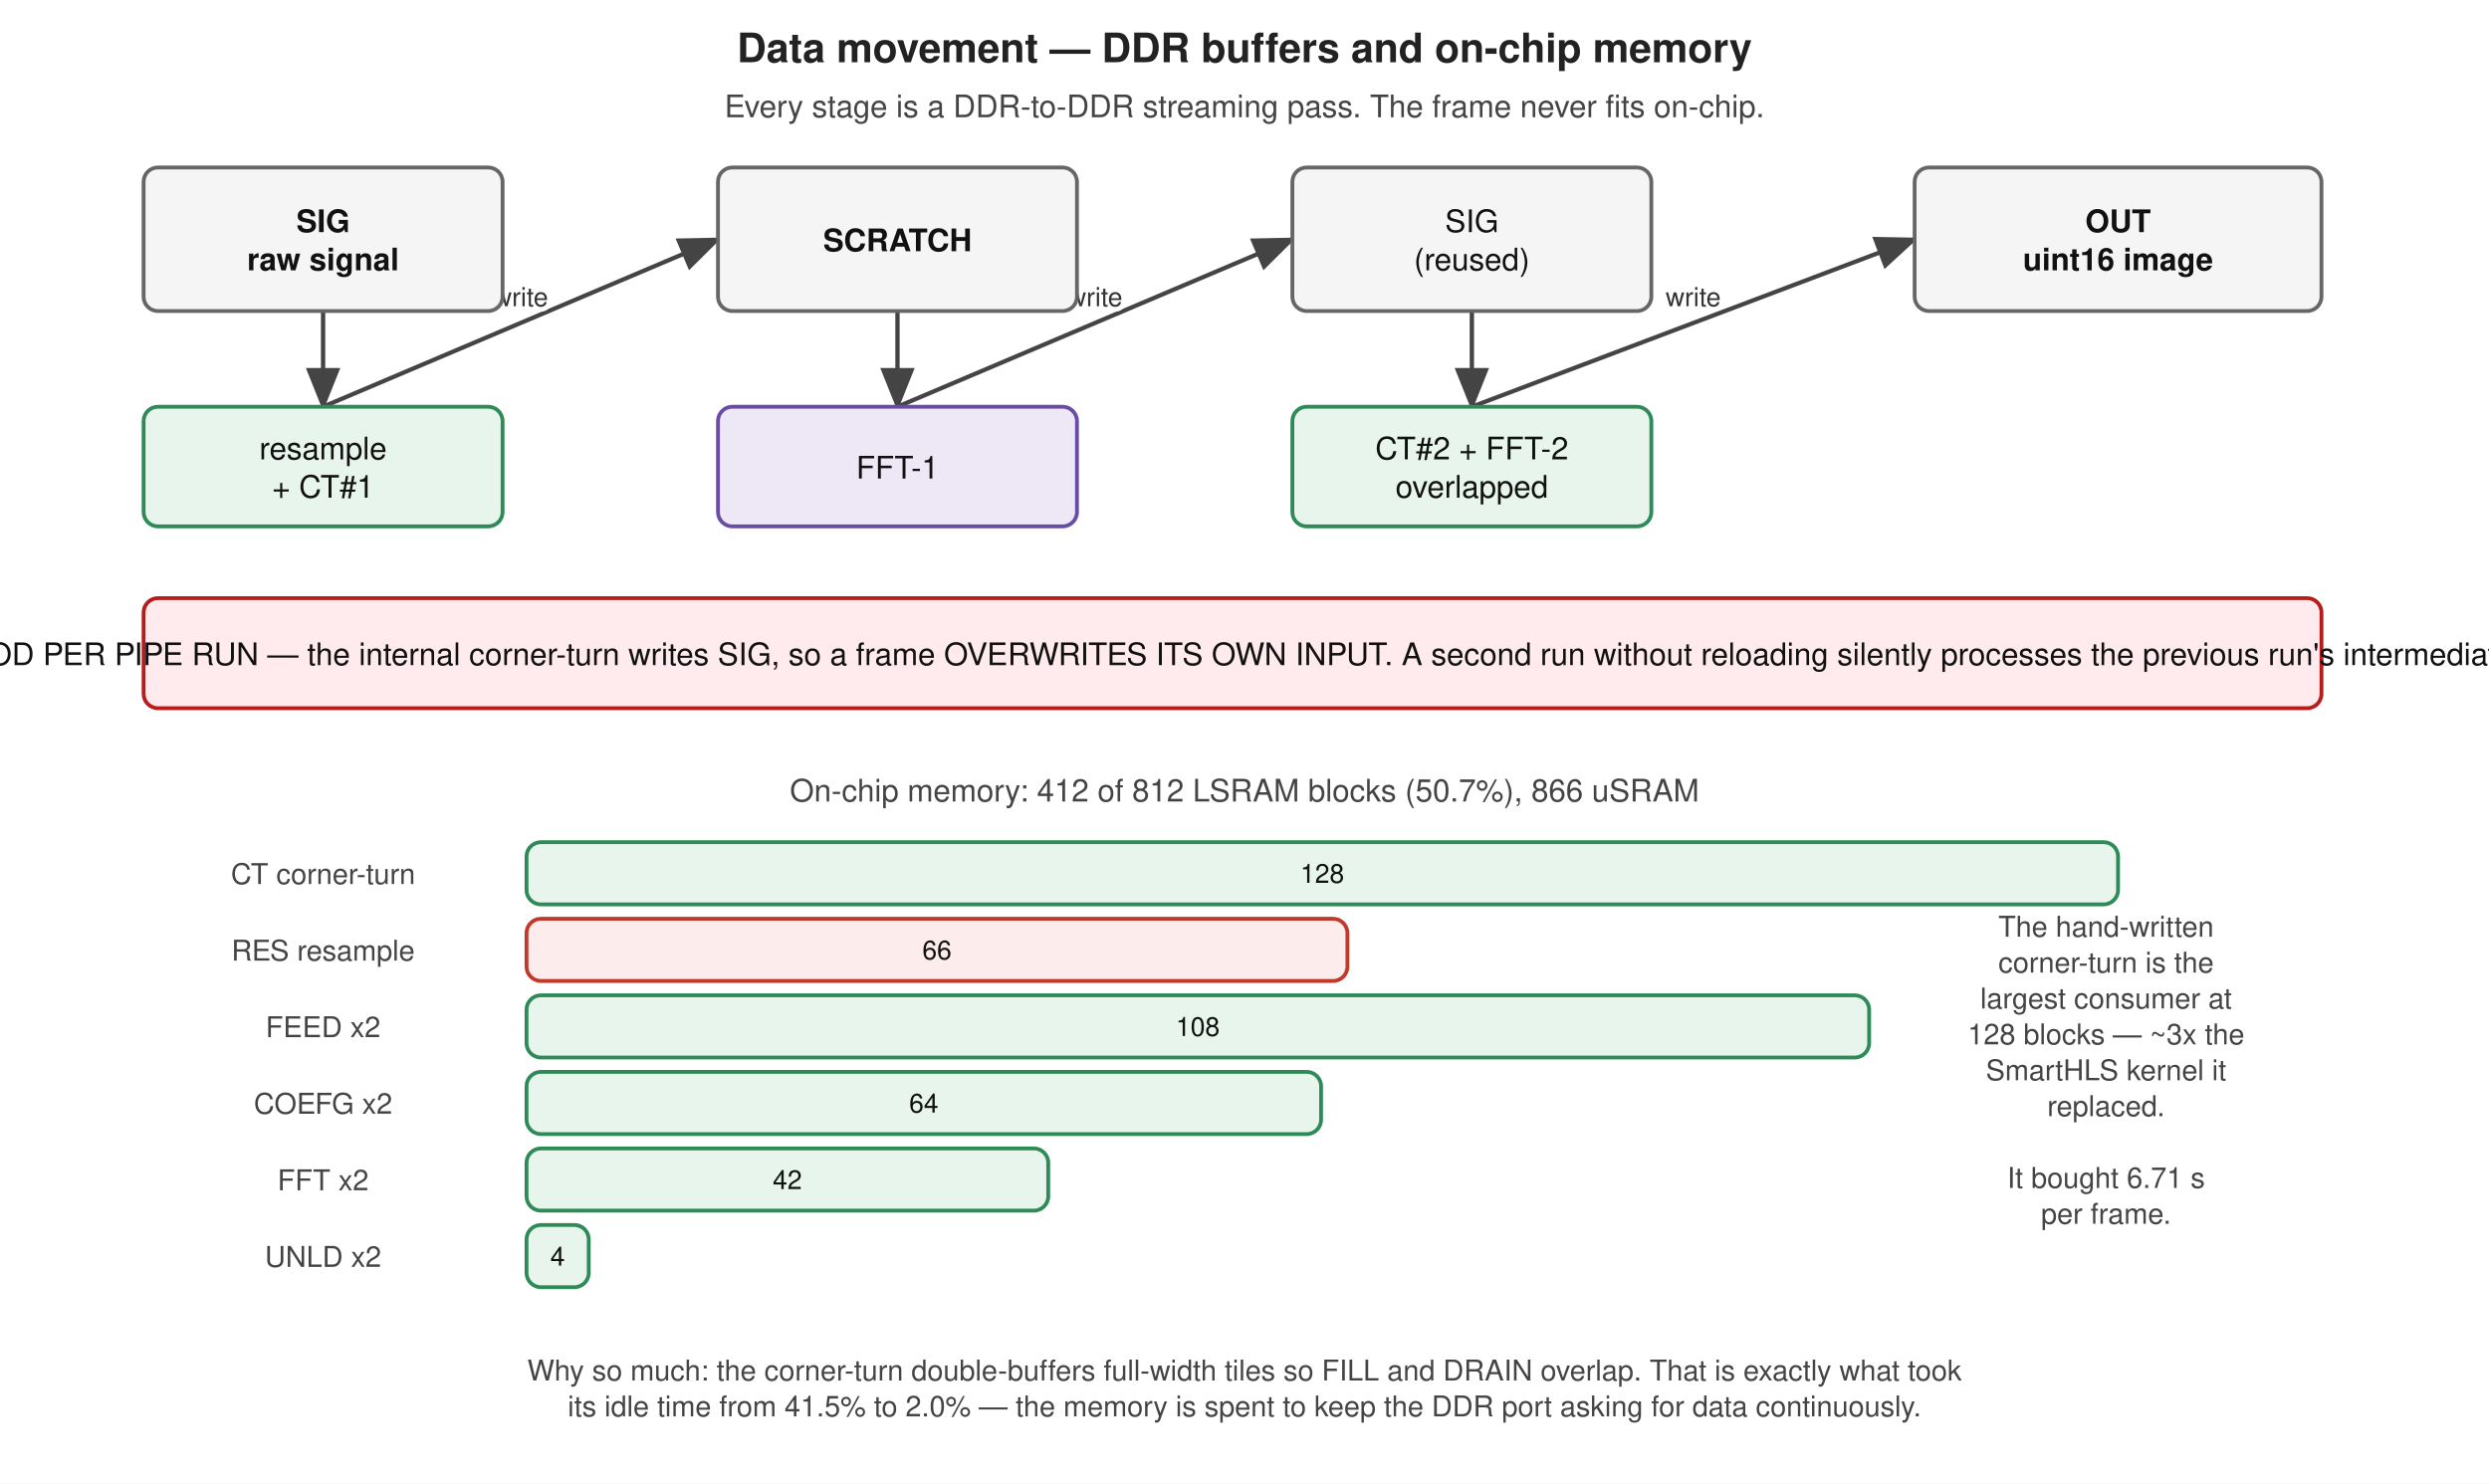
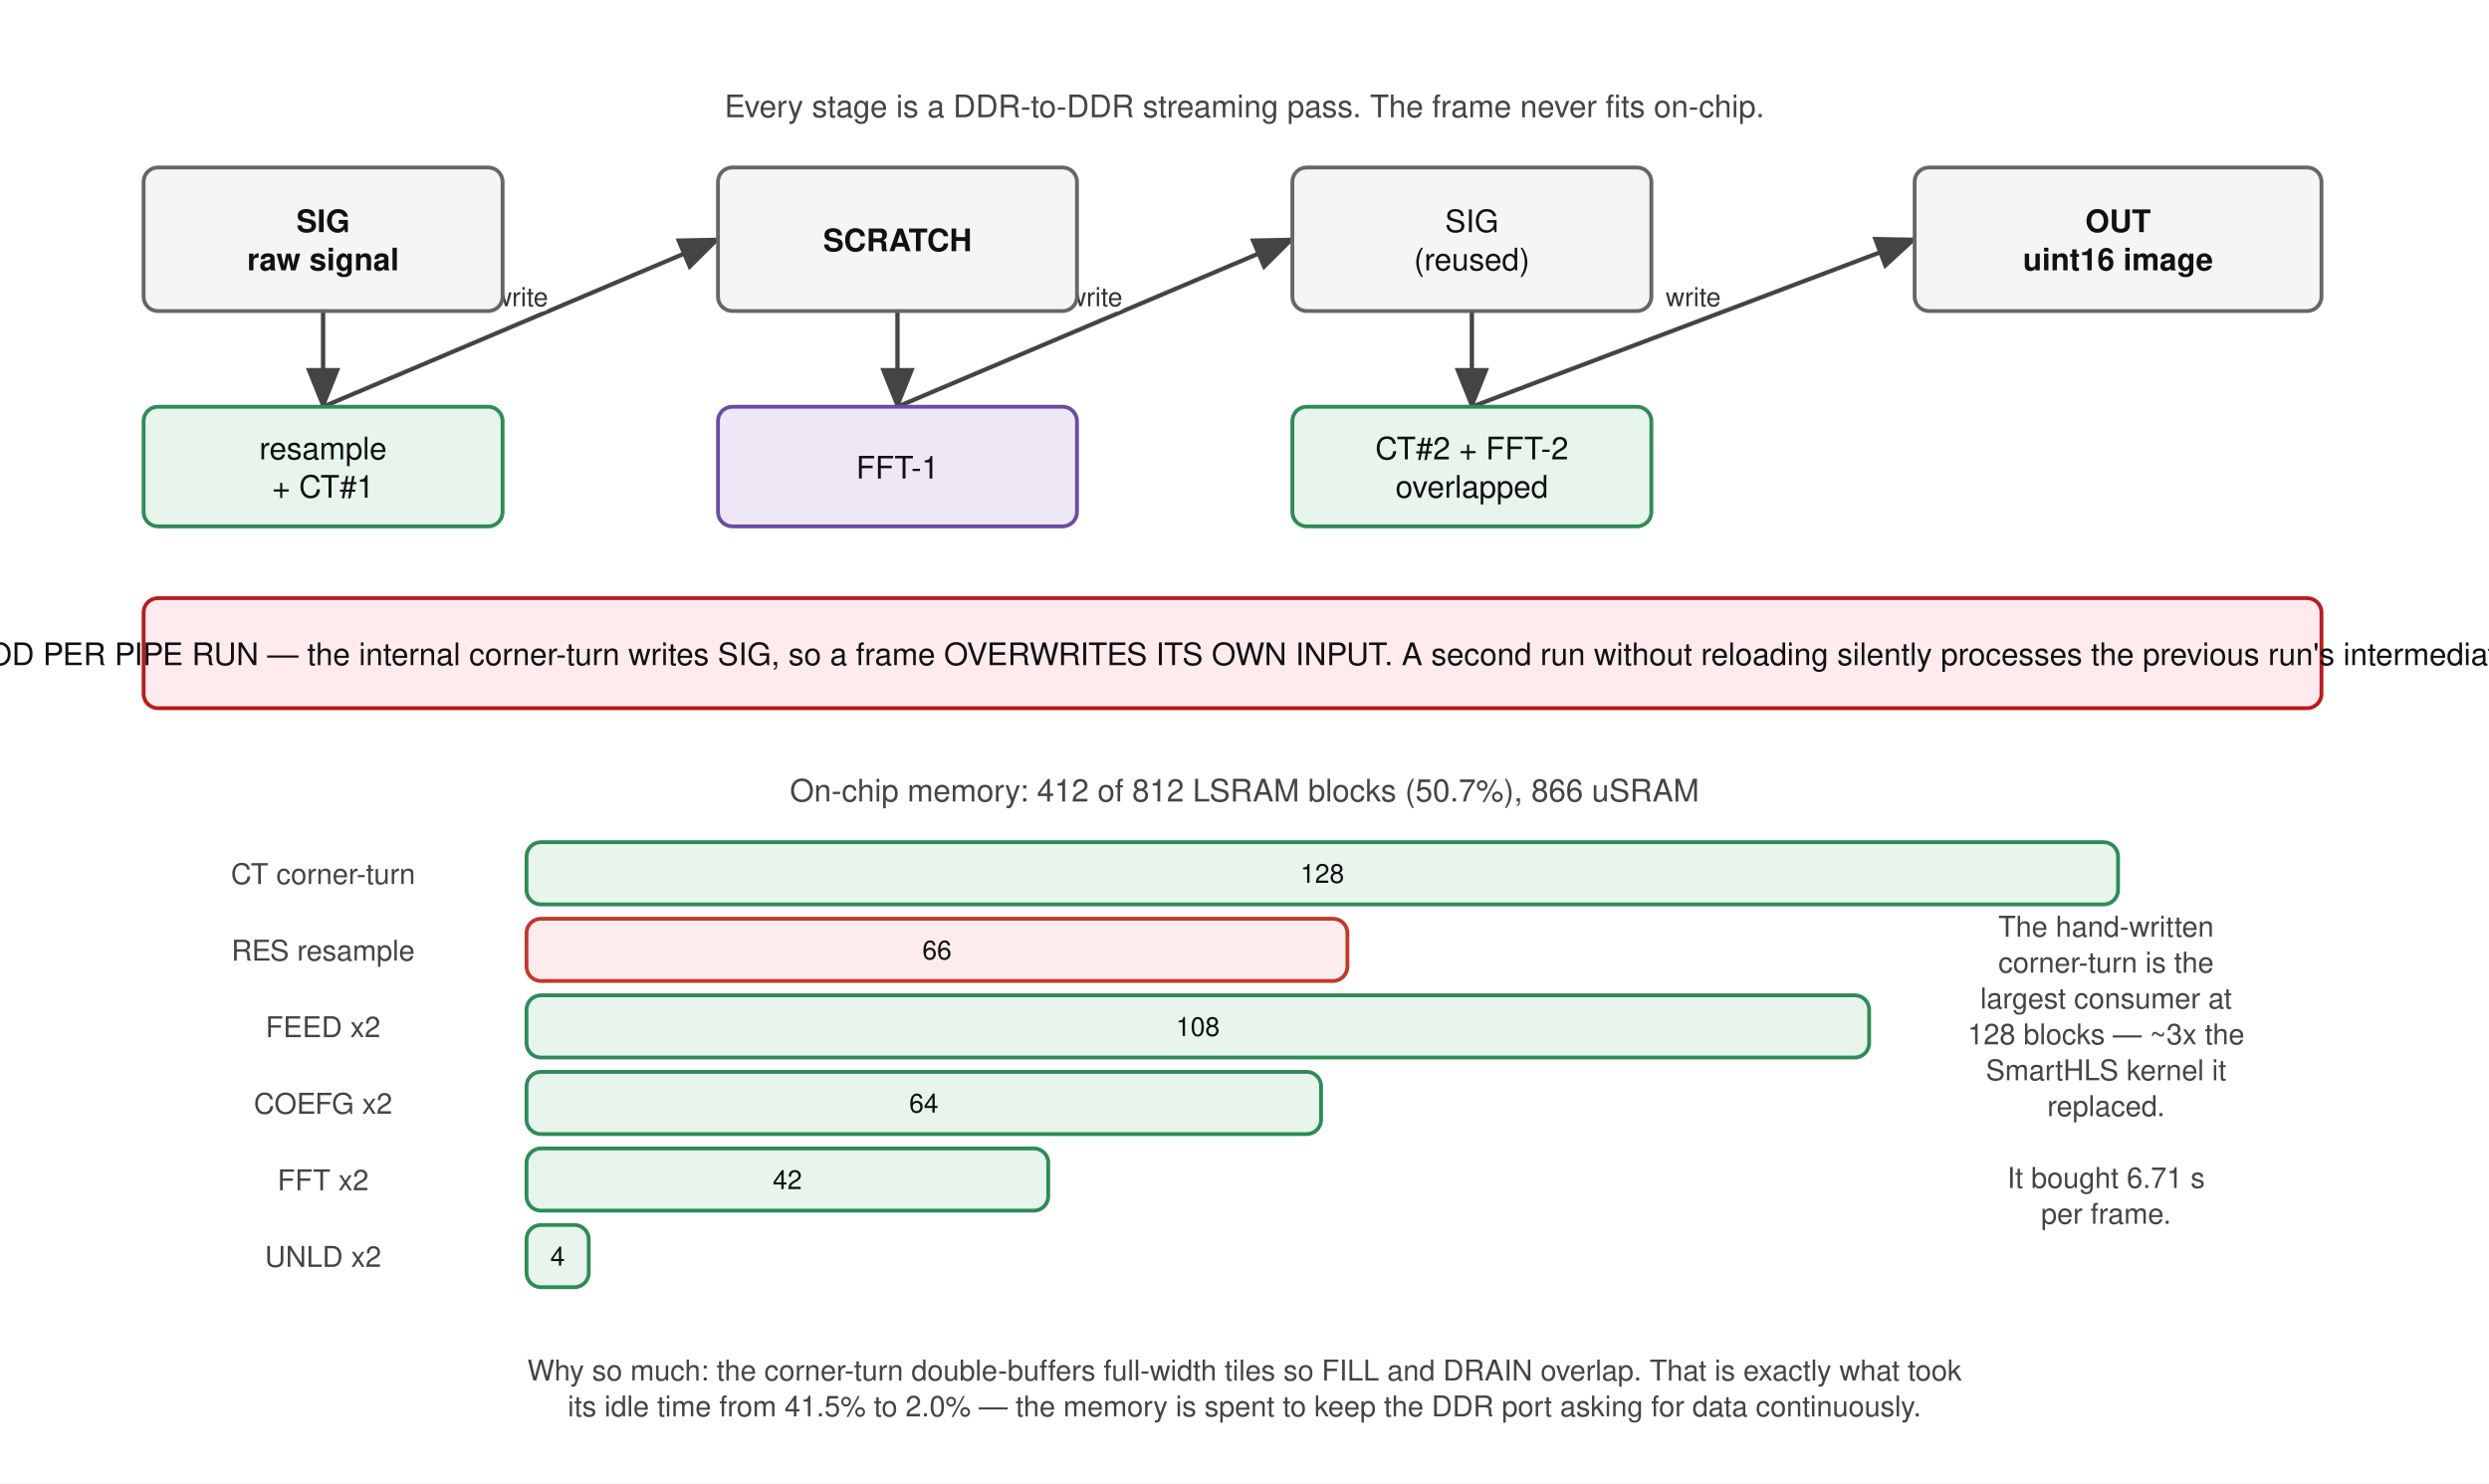
<svg xmlns="http://www.w3.org/2000/svg" width="1040" height="620" viewBox="0 0 1040 620" content="&lt;mxfile host=&quot;make_diagrams.py&quot; type=&quot;device&quot;&gt;&lt;diagram name=&quot;Data movement — DDR buffers and on-chip memory&quot; id=&quot;d0&quot;&gt;&lt;mxGraphModel dx=&quot;800&quot; dy=&quot;600&quot; grid=&quot;1&quot; gridSize=&quot;10&quot; guides=&quot;1&quot; tooltips=&quot;1&quot; connect=&quot;1&quot; arrows=&quot;1&quot; fold=&quot;1&quot; page=&quot;1&quot; pageScale=&quot;1&quot; pageWidth=&quot;1040&quot; pageHeight=&quot;620&quot; math=&quot;0&quot; shadow=&quot;0&quot;&gt;&lt;root&gt;&lt;mxCell id=&quot;0&quot; /&gt;&lt;mxCell id=&quot;1&quot; parent=&quot;0&quot; /&gt;&lt;mxCell id=&quot;h1&quot; value=&quot;Every stage is a DDR-to-DDR streaming pass. The frame never fits on-chip.&quot; style=&quot;text;html=1;strokeColor=none;fillColor=none;align=center;verticalAlign=middle;fontSize=13;fontFamily=Helvetica;&quot; vertex=&quot;1&quot; parent=&quot;1&quot;&gt;&lt;mxGeometry x=&quot;40&quot; y=&quot;34&quot; width=&quot;960&quot; height=&quot;20&quot; as=&quot;geometry&quot; /&gt;&lt;/mxCell&gt;&lt;mxCell id=&quot;sig&quot; value=&quot;SIG&amp;#10;raw signal&quot; style=&quot;rounded=1;whiteSpace=wrap;html=1;fillColor=#F5F5F5;strokeColor=#666666;fontSize=13;fontFamily=Helvetica;align=center;verticalAlign=middle;fontStyle=1;&quot; vertex=&quot;1&quot; parent=&quot;1&quot;&gt;&lt;mxGeometry x=&quot;60&quot; y=&quot;70&quot; width=&quot;150&quot; height=&quot;60&quot; as=&quot;geometry&quot; /&gt;&lt;/mxCell&gt;&lt;mxCell id=&quot;scr&quot; value=&quot;SCRATCH&quot; style=&quot;rounded=1;whiteSpace=wrap;html=1;fillColor=#F5F5F5;strokeColor=#666666;fontSize=13;fontFamily=Helvetica;align=center;verticalAlign=middle;fontStyle=1;&quot; vertex=&quot;1&quot; parent=&quot;1&quot;&gt;&lt;mxGeometry x=&quot;300&quot; y=&quot;70&quot; width=&quot;150&quot; height=&quot;60&quot; as=&quot;geometry&quot; /&gt;&lt;/mxCell&gt;&lt;mxCell id=&quot;sig2&quot; value=&quot;SIG&amp;#10;(reused)&quot; style=&quot;rounded=1;whiteSpace=wrap;html=1;fillColor=#F5F5F5;strokeColor=#666666;fontSize=13;fontFamily=Helvetica;align=center;verticalAlign=middle;&quot; vertex=&quot;1&quot; parent=&quot;1&quot;&gt;&lt;mxGeometry x=&quot;540&quot; y=&quot;70&quot; width=&quot;150&quot; height=&quot;60&quot; as=&quot;geometry&quot; /&gt;&lt;/mxCell&gt;&lt;mxCell id=&quot;out&quot; value=&quot;OUT&amp;#10;uint16 image&quot; style=&quot;rounded=1;whiteSpace=wrap;html=1;fillColor=#F5F5F5;strokeColor=#666666;fontSize=13;fontFamily=Helvetica;align=center;verticalAlign=middle;fontStyle=1;&quot; vertex=&quot;1&quot; parent=&quot;1&quot;&gt;&lt;mxGeometry x=&quot;800&quot; y=&quot;70&quot; width=&quot;170&quot; height=&quot;60&quot; as=&quot;geometry&quot; /&gt;&lt;/mxCell&gt;&lt;mxCell id=&quot;p1&quot; value=&quot;resample&amp;#10;+ CT#1&quot; style=&quot;rounded=1;whiteSpace=wrap;html=1;fillColor=#E7F5EC;strokeColor=#2E8B57;fontSize=13;fontFamily=Helvetica;align=center;verticalAlign=middle;&quot; vertex=&quot;1&quot; parent=&quot;1&quot;&gt;&lt;mxGeometry x=&quot;60&quot; y=&quot;170&quot; width=&quot;150&quot; height=&quot;50&quot; as=&quot;geometry&quot; /&gt;&lt;/mxCell&gt;&lt;mxCell id=&quot;p2&quot; value=&quot;FFT-1&quot; style=&quot;rounded=1;whiteSpace=wrap;html=1;fillColor=#EDE7F6;strokeColor=#6A4CA5;fontSize=13;fontFamily=Helvetica;align=center;verticalAlign=middle;&quot; vertex=&quot;1&quot; parent=&quot;1&quot;&gt;&lt;mxGeometry x=&quot;300&quot; y=&quot;170&quot; width=&quot;150&quot; height=&quot;50&quot; as=&quot;geometry&quot; /&gt;&lt;/mxCell&gt;&lt;mxCell id=&quot;p3&quot; value=&quot;CT#2 + FFT-2&amp;#10;overlapped&quot; style=&quot;rounded=1;whiteSpace=wrap;html=1;fillColor=#E7F5EC;strokeColor=#2E8B57;fontSize=13;fontFamily=Helvetica;align=center;verticalAlign=middle;&quot; vertex=&quot;1&quot; parent=&quot;1&quot;&gt;&lt;mxGeometry x=&quot;540&quot; y=&quot;170&quot; width=&quot;150&quot; height=&quot;50&quot; as=&quot;geometry&quot; /&gt;&lt;/mxCell&gt;&lt;mxCell id=&quot;warn&quot; value=&quot;ONE ELOD PER PIPE RUN — the internal corner-turn writes SIG, so a frame OVERWRITES ITS OWN INPUT. A second run without reloading silently processes the previous run's intermediate data.&quot; style=&quot;rounded=1;whiteSpace=wrap;html=1;fillColor=#FFEBEE;strokeColor=#B71C1C;fontSize=13;fontFamily=Helvetica;align=center;verticalAlign=middle;&quot; vertex=&quot;1&quot; parent=&quot;1&quot;&gt;&lt;mxGeometry x=&quot;60&quot; y=&quot;250&quot; width=&quot;910&quot; height=&quot;46&quot; as=&quot;geometry&quot; /&gt;&lt;/mxCell&gt;&lt;mxCell id=&quot;h2&quot; value=&quot;On-chip memory: 412 of 812 LSRAM blocks (50.7%), 866 uSRAM&quot; style=&quot;text;html=1;strokeColor=none;fillColor=none;align=center;verticalAlign=middle;fontSize=13;fontFamily=Helvetica;&quot; vertex=&quot;1&quot; parent=&quot;1&quot;&gt;&lt;mxGeometry x=&quot;40&quot; y=&quot;320&quot; width=&quot;960&quot; height=&quot;20&quot; as=&quot;geometry&quot; /&gt;&lt;/mxCell&gt;&lt;mxCell id=&quot;lb0&quot; value=&quot;CT  corner-turn&quot; style=&quot;text;html=1;strokeColor=none;fillColor=none;align=center;verticalAlign=middle;fontSize=12;fontFamily=Helvetica;&quot; vertex=&quot;1&quot; parent=&quot;1&quot;&gt;&lt;mxGeometry x=&quot;60&quot; y=&quot;352&quot; width=&quot;150&quot; height=&quot;26&quot; as=&quot;geometry&quot; /&gt;&lt;/mxCell&gt;&lt;mxCell id=&quot;bar0&quot; value=&quot;128&quot; style=&quot;rounded=1;whiteSpace=wrap;html=1;fillColor=#E7F5EC;strokeColor=#2E8B57;fontSize=11;fontFamily=Helvetica;align=center;verticalAlign=middle;&quot; vertex=&quot;1&quot; parent=&quot;1&quot;&gt;&lt;mxGeometry x=&quot;220&quot; y=&quot;352&quot; width=&quot;665&quot; height=&quot;26&quot; as=&quot;geometry&quot; /&gt;&lt;/mxCell&gt;&lt;mxCell id=&quot;lb1&quot; value=&quot;RES resample&quot; style=&quot;text;html=1;strokeColor=none;fillColor=none;align=center;verticalAlign=middle;fontSize=12;fontFamily=Helvetica;&quot; vertex=&quot;1&quot; parent=&quot;1&quot;&gt;&lt;mxGeometry x=&quot;60&quot; y=&quot;384&quot; width=&quot;150&quot; height=&quot;26&quot; as=&quot;geometry&quot; /&gt;&lt;/mxCell&gt;&lt;mxCell id=&quot;bar1&quot; value=&quot;66&quot; style=&quot;rounded=1;whiteSpace=wrap;html=1;fillColor=#FDECEC;strokeColor=#C0392B;fontSize=11;fontFamily=Helvetica;align=center;verticalAlign=middle;&quot; vertex=&quot;1&quot; parent=&quot;1&quot;&gt;&lt;mxGeometry x=&quot;220&quot; y=&quot;384&quot; width=&quot;343&quot; height=&quot;26&quot; as=&quot;geometry&quot; /&gt;&lt;/mxCell&gt;&lt;mxCell id=&quot;lb2&quot; value=&quot;FEED x2&quot; style=&quot;text;html=1;strokeColor=none;fillColor=none;align=center;verticalAlign=middle;fontSize=12;fontFamily=Helvetica;&quot; vertex=&quot;1&quot; parent=&quot;1&quot;&gt;&lt;mxGeometry x=&quot;60&quot; y=&quot;416&quot; width=&quot;150&quot; height=&quot;26&quot; as=&quot;geometry&quot; /&gt;&lt;/mxCell&gt;&lt;mxCell id=&quot;bar2&quot; value=&quot;108&quot; style=&quot;rounded=1;whiteSpace=wrap;html=1;fillColor=#E7F5EC;strokeColor=#2E8B57;fontSize=11;fontFamily=Helvetica;align=center;verticalAlign=middle;&quot; vertex=&quot;1&quot; parent=&quot;1&quot;&gt;&lt;mxGeometry x=&quot;220&quot; y=&quot;416&quot; width=&quot;561&quot; height=&quot;26&quot; as=&quot;geometry&quot; /&gt;&lt;/mxCell&gt;&lt;mxCell id=&quot;lb3&quot; value=&quot;COEFG x2&quot; style=&quot;text;html=1;strokeColor=none;fillColor=none;align=center;verticalAlign=middle;fontSize=12;fontFamily=Helvetica;&quot; vertex=&quot;1&quot; parent=&quot;1&quot;&gt;&lt;mxGeometry x=&quot;60&quot; y=&quot;448&quot; width=&quot;150&quot; height=&quot;26&quot; as=&quot;geometry&quot; /&gt;&lt;/mxCell&gt;&lt;mxCell id=&quot;bar3&quot; value=&quot;64&quot; style=&quot;rounded=1;whiteSpace=wrap;html=1;fillColor=#E7F5EC;strokeColor=#2E8B57;fontSize=11;fontFamily=Helvetica;align=center;verticalAlign=middle;&quot; vertex=&quot;1&quot; parent=&quot;1&quot;&gt;&lt;mxGeometry x=&quot;220&quot; y=&quot;448&quot; width=&quot;332&quot; height=&quot;26&quot; as=&quot;geometry&quot; /&gt;&lt;/mxCell&gt;&lt;mxCell id=&quot;lb4&quot; value=&quot;FFT x2&quot; style=&quot;text;html=1;strokeColor=none;fillColor=none;align=center;verticalAlign=middle;fontSize=12;fontFamily=Helvetica;&quot; vertex=&quot;1&quot; parent=&quot;1&quot;&gt;&lt;mxGeometry x=&quot;60&quot; y=&quot;480&quot; width=&quot;150&quot; height=&quot;26&quot; as=&quot;geometry&quot; /&gt;&lt;/mxCell&gt;&lt;mxCell id=&quot;bar4&quot; value=&quot;42&quot; style=&quot;rounded=1;whiteSpace=wrap;html=1;fillColor=#E7F5EC;strokeColor=#2E8B57;fontSize=11;fontFamily=Helvetica;align=center;verticalAlign=middle;&quot; vertex=&quot;1&quot; parent=&quot;1&quot;&gt;&lt;mxGeometry x=&quot;220&quot; y=&quot;480&quot; width=&quot;218&quot; height=&quot;26&quot; as=&quot;geometry&quot; /&gt;&lt;/mxCell&gt;&lt;mxCell id=&quot;lb5&quot; value=&quot;UNLD x2&quot; style=&quot;text;html=1;strokeColor=none;fillColor=none;align=center;verticalAlign=middle;fontSize=12;fontFamily=Helvetica;&quot; vertex=&quot;1&quot; parent=&quot;1&quot;&gt;&lt;mxGeometry x=&quot;60&quot; y=&quot;512&quot; width=&quot;150&quot; height=&quot;26&quot; as=&quot;geometry&quot; /&gt;&lt;/mxCell&gt;&lt;mxCell id=&quot;bar5&quot; value=&quot;4&quot; style=&quot;rounded=1;whiteSpace=wrap;html=1;fillColor=#E7F5EC;strokeColor=#2E8B57;fontSize=11;fontFamily=Helvetica;align=center;verticalAlign=middle;&quot; vertex=&quot;1&quot; parent=&quot;1&quot;&gt;&lt;mxGeometry x=&quot;220&quot; y=&quot;512&quot; width=&quot;26&quot; height=&quot;26&quot; as=&quot;geometry&quot; /&gt;&lt;/mxCell&gt;&lt;mxCell id=&quot;n3&quot; value=&quot;The hand-written&amp;#10;corner-turn is the&amp;#10;largest consumer at&amp;#10;128 blocks — ~3x the&amp;#10;SmartHLS kernel it&amp;#10;replaced.&amp;#10;&amp;#10;It bought 6.71 s&amp;#10;per frame.&quot; style=&quot;text;html=1;strokeColor=none;fillColor=none;align=center;verticalAlign=middle;fontSize=12;fontFamily=Helvetica;&quot; vertex=&quot;1&quot; parent=&quot;1&quot;&gt;&lt;mxGeometry x=&quot;780&quot; y=&quot;352&quot; width=&quot;200&quot; height=&quot;190&quot; as=&quot;geometry&quot; /&gt;&lt;/mxCell&gt;&lt;mxCell id=&quot;cap&quot; value=&quot;Why so much: the corner-turn double-buffers full-width tiles so FILL and DRAIN overlap. That is exactly what took&amp;#10;its idle time from 41.5% to 2.0% — the memory is spent to keep the DDR port asking for data continuously.&quot; style=&quot;text;html=1;strokeColor=none;fillColor=none;align=center;verticalAlign=middle;fontSize=12;fontFamily=Helvetica;&quot; vertex=&quot;1&quot; parent=&quot;1&quot;&gt;&lt;mxGeometry x=&quot;40&quot; y=&quot;552&quot; width=&quot;960&quot; height=&quot;56&quot; as=&quot;geometry&quot; /&gt;&lt;/mxCell&gt;&lt;mxCell id=&quot;e0&quot; value=&quot;&quot; style=&quot;edgeStyle=orthogonalEdgeStyle;rounded=1;html=1;fontSize=11;strokeColor=#444444;&quot; edge=&quot;1&quot; parent=&quot;1&quot; source=&quot;sig&quot; target=&quot;p1&quot;&gt;&lt;mxGeometry relative=&quot;1&quot; as=&quot;geometry&quot; /&gt;&lt;/mxCell&gt;&lt;mxCell id=&quot;e1&quot; value=&quot;write&quot; style=&quot;edgeStyle=orthogonalEdgeStyle;rounded=1;html=1;fontSize=11;strokeColor=#444444;&quot; edge=&quot;1&quot; parent=&quot;1&quot; source=&quot;p1&quot; target=&quot;scr&quot;&gt;&lt;mxGeometry relative=&quot;1&quot; as=&quot;geometry&quot; /&gt;&lt;/mxCell&gt;&lt;mxCell id=&quot;e2&quot; value=&quot;&quot; style=&quot;edgeStyle=orthogonalEdgeStyle;rounded=1;html=1;fontSize=11;strokeColor=#444444;&quot; edge=&quot;1&quot; parent=&quot;1&quot; source=&quot;scr&quot; target=&quot;p2&quot;&gt;&lt;mxGeometry relative=&quot;1&quot; as=&quot;geometry&quot; /&gt;&lt;/mxCell&gt;&lt;mxCell id=&quot;e3&quot; value=&quot;write&quot; style=&quot;edgeStyle=orthogonalEdgeStyle;rounded=1;html=1;fontSize=11;strokeColor=#444444;&quot; edge=&quot;1&quot; parent=&quot;1&quot; source=&quot;p2&quot; target=&quot;sig2&quot;&gt;&lt;mxGeometry relative=&quot;1&quot; as=&quot;geometry&quot; /&gt;&lt;/mxCell&gt;&lt;mxCell id=&quot;e4&quot; value=&quot;&quot; style=&quot;edgeStyle=orthogonalEdgeStyle;rounded=1;html=1;fontSize=11;strokeColor=#444444;&quot; edge=&quot;1&quot; parent=&quot;1&quot; source=&quot;sig2&quot; target=&quot;p3&quot;&gt;&lt;mxGeometry relative=&quot;1&quot; as=&quot;geometry&quot; /&gt;&lt;/mxCell&gt;&lt;mxCell id=&quot;e5&quot; value=&quot;write&quot; style=&quot;edgeStyle=orthogonalEdgeStyle;rounded=1;html=1;fontSize=11;strokeColor=#444444;&quot; edge=&quot;1&quot; parent=&quot;1&quot; source=&quot;p3&quot; target=&quot;out&quot;&gt;&lt;mxGeometry relative=&quot;1&quot; as=&quot;geometry&quot; /&gt;&lt;/mxCell&gt;&lt;/root&gt;&lt;/mxGraphModel&gt;&lt;/diagram&gt;&lt;/mxfile&gt;">
  <rect width="100%" height="100%" fill="#FFFFFF" />
  <defs>
    <marker id="ah" markerWidth="10" markerHeight="8" refX="9" refY="4" orient="auto" markerUnits="strokeWidth">
      <path d="M0,0 L10,4 L0,8 z" fill="#444444" />
    </marker>
    <marker id="ahr" markerWidth="10" markerHeight="8" refX="1" refY="4" orient="auto" markerUnits="strokeWidth">
      <path d="M10,0 L0,4 L10,8 z" fill="#444444" />
    </marker>
  </defs>
-   <text x="520.0" y="26" text-anchor="middle" font-family="Helvetica,Arial,sans-serif" font-size="17" font-weight="600" fill="#222">Data movement — DDR buffers and on-chip memory</text>
  <line x1="135.0" y1="130" x2="135.0" y2="170" stroke="#444444" stroke-width="1.8" marker-end="url(#ah)" />
  <line x1="135.0" y1="170" x2="300" y2="100.0" stroke="#444444" stroke-width="1.8" marker-end="url(#ah)" />
  <text x="217.5" y="128.0" text-anchor="middle" font-family="Helvetica,Arial,sans-serif" font-size="11" fill="#333">
    <tspan style="paint-order:stroke;stroke:#FFFFFF;stroke-width:4px">write</tspan>
  </text>
  <line x1="375.0" y1="130" x2="375.0" y2="170" stroke="#444444" stroke-width="1.8" marker-end="url(#ah)" />
  <line x1="375.0" y1="170" x2="540" y2="100.0" stroke="#444444" stroke-width="1.8" marker-end="url(#ah)" />
  <text x="457.5" y="128.0" text-anchor="middle" font-family="Helvetica,Arial,sans-serif" font-size="11" fill="#333">
    <tspan style="paint-order:stroke;stroke:#FFFFFF;stroke-width:4px">write</tspan>
  </text>
  <line x1="615.0" y1="130" x2="615.0" y2="170" stroke="#444444" stroke-width="1.8" marker-end="url(#ah)" />
  <line x1="615.0" y1="170" x2="800" y2="100.0" stroke="#444444" stroke-width="1.8" marker-end="url(#ah)" />
  <text x="707.5" y="128.0" text-anchor="middle" font-family="Helvetica,Arial,sans-serif" font-size="11" fill="#333">
    <tspan style="paint-order:stroke;stroke:#FFFFFF;stroke-width:4px">write</tspan>
  </text>
  <text x="520.0" y="49.0" text-anchor="middle" font-family="Helvetica,Arial,sans-serif" font-size="13" font-weight="400" fill="#444">Every stage is a DDR-to-DDR streaming pass. The frame never fits on-chip.</text>
  <rect x="60" y="70" width="150" height="60" rx="6" fill="#F5F5F5" stroke="#666666" stroke-width="1.6" />
  <text x="135.0" y="97.0" text-anchor="middle" font-family="Helvetica,Arial,sans-serif" font-size="13" font-weight="600" fill="#111">SIG</text>
  <text x="135.0" y="113.0" text-anchor="middle" font-family="Helvetica,Arial,sans-serif" font-size="13" font-weight="600" fill="#111">raw signal</text>
  <rect x="300" y="70" width="150" height="60" rx="6" fill="#F5F5F5" stroke="#666666" stroke-width="1.6" />
  <text x="375.0" y="105.0" text-anchor="middle" font-family="Helvetica,Arial,sans-serif" font-size="13" font-weight="600" fill="#111">SCRATCH</text>
  <rect x="540" y="70" width="150" height="60" rx="6" fill="#F5F5F5" stroke="#666666" stroke-width="1.6" />
  <text x="615.0" y="97.0" text-anchor="middle" font-family="Helvetica,Arial,sans-serif" font-size="13" font-weight="400" fill="#111">SIG</text>
  <text x="615.0" y="113.0" text-anchor="middle" font-family="Helvetica,Arial,sans-serif" font-size="13" font-weight="400" fill="#111">(reused)</text>
  <rect x="800" y="70" width="170" height="60" rx="6" fill="#F5F5F5" stroke="#666666" stroke-width="1.6" />
  <text x="885.0" y="97.0" text-anchor="middle" font-family="Helvetica,Arial,sans-serif" font-size="13" font-weight="600" fill="#111">OUT</text>
  <text x="885.0" y="113.0" text-anchor="middle" font-family="Helvetica,Arial,sans-serif" font-size="13" font-weight="600" fill="#111">uint16 image</text>
  <rect x="60" y="170" width="150" height="50" rx="6" fill="#E7F5EC" stroke="#2E8B57" stroke-width="1.6" />
  <text x="135.0" y="192.0" text-anchor="middle" font-family="Helvetica,Arial,sans-serif" font-size="13" font-weight="400" fill="#111">resample</text>
  <text x="135.0" y="208.0" text-anchor="middle" font-family="Helvetica,Arial,sans-serif" font-size="13" font-weight="400" fill="#111">+ CT#1</text>
  <rect x="300" y="170" width="150" height="50" rx="6" fill="#EDE7F6" stroke="#6A4CA5" stroke-width="1.6" />
  <text x="375.0" y="200.0" text-anchor="middle" font-family="Helvetica,Arial,sans-serif" font-size="13" font-weight="400" fill="#111">FFT-1</text>
  <rect x="540" y="170" width="150" height="50" rx="6" fill="#E7F5EC" stroke="#2E8B57" stroke-width="1.6" />
  <text x="615.0" y="192.0" text-anchor="middle" font-family="Helvetica,Arial,sans-serif" font-size="13" font-weight="400" fill="#111">CT#2 + FFT-2</text>
  <text x="615.0" y="208.0" text-anchor="middle" font-family="Helvetica,Arial,sans-serif" font-size="13" font-weight="400" fill="#111">overlapped</text>
  <rect x="60" y="250" width="910" height="46" rx="6" fill="#FFEBEE" stroke="#B71C1C" stroke-width="1.6" />
  <text x="515.0" y="278.0" text-anchor="middle" font-family="Helvetica,Arial,sans-serif" font-size="13" font-weight="400" fill="#111">ONE ELOD PER PIPE RUN — the internal corner-turn writes SIG, so a frame OVERWRITES ITS OWN INPUT. A second run without reloading silently processes the previous run's intermediate data.</text>
  <text x="520.0" y="335.0" text-anchor="middle" font-family="Helvetica,Arial,sans-serif" font-size="13" font-weight="400" fill="#444">On-chip memory: 412 of 812 LSRAM blocks (50.7%), 866 uSRAM</text>
  <text x="135.0" y="369.5" text-anchor="middle" font-family="Helvetica,Arial,sans-serif" font-size="12" font-weight="400" fill="#444">CT  corner-turn</text>
  <rect x="220" y="352" width="665" height="26" rx="6" fill="#E7F5EC" stroke="#2E8B57" stroke-width="1.6" />
  <text x="552.5" y="369.0" text-anchor="middle" font-family="Helvetica,Arial,sans-serif" font-size="11" font-weight="400" fill="#111">128</text>
  <text x="135.0" y="401.5" text-anchor="middle" font-family="Helvetica,Arial,sans-serif" font-size="12" font-weight="400" fill="#444">RES resample</text>
  <rect x="220" y="384" width="343" height="26" rx="6" fill="#FDECEC" stroke="#C0392B" stroke-width="1.6" />
  <text x="391.5" y="401.0" text-anchor="middle" font-family="Helvetica,Arial,sans-serif" font-size="11" font-weight="400" fill="#111">66</text>
  <text x="135.0" y="433.5" text-anchor="middle" font-family="Helvetica,Arial,sans-serif" font-size="12" font-weight="400" fill="#444">FEED x2</text>
  <rect x="220" y="416" width="561" height="26" rx="6" fill="#E7F5EC" stroke="#2E8B57" stroke-width="1.6" />
  <text x="500.5" y="433.0" text-anchor="middle" font-family="Helvetica,Arial,sans-serif" font-size="11" font-weight="400" fill="#111">108</text>
  <text x="135.0" y="465.5" text-anchor="middle" font-family="Helvetica,Arial,sans-serif" font-size="12" font-weight="400" fill="#444">COEFG x2</text>
  <rect x="220" y="448" width="332" height="26" rx="6" fill="#E7F5EC" stroke="#2E8B57" stroke-width="1.6" />
  <text x="386.0" y="465.0" text-anchor="middle" font-family="Helvetica,Arial,sans-serif" font-size="11" font-weight="400" fill="#111">64</text>
  <text x="135.0" y="497.5" text-anchor="middle" font-family="Helvetica,Arial,sans-serif" font-size="12" font-weight="400" fill="#444">FFT x2</text>
  <rect x="220" y="480" width="218" height="26" rx="6" fill="#E7F5EC" stroke="#2E8B57" stroke-width="1.6" />
  <text x="329.0" y="497.0" text-anchor="middle" font-family="Helvetica,Arial,sans-serif" font-size="11" font-weight="400" fill="#111">42</text>
  <text x="135.0" y="529.5" text-anchor="middle" font-family="Helvetica,Arial,sans-serif" font-size="12" font-weight="400" fill="#444">UNLD x2</text>
  <rect x="220" y="512" width="26" height="26" rx="6" fill="#E7F5EC" stroke="#2E8B57" stroke-width="1.6" />
  <text x="233.0" y="529.0" text-anchor="middle" font-family="Helvetica,Arial,sans-serif" font-size="11" font-weight="400" fill="#111">4</text>
  <text x="880.0" y="391.5" text-anchor="middle" font-family="Helvetica,Arial,sans-serif" font-size="12" font-weight="400" fill="#444">The hand-written</text>
  <text x="880.0" y="406.5" text-anchor="middle" font-family="Helvetica,Arial,sans-serif" font-size="12" font-weight="400" fill="#444">corner-turn is the</text>
  <text x="880.0" y="421.5" text-anchor="middle" font-family="Helvetica,Arial,sans-serif" font-size="12" font-weight="400" fill="#444">largest consumer at</text>
  <text x="880.0" y="436.5" text-anchor="middle" font-family="Helvetica,Arial,sans-serif" font-size="12" font-weight="400" fill="#444">128 blocks — ~3x the</text>
  <text x="880.0" y="451.5" text-anchor="middle" font-family="Helvetica,Arial,sans-serif" font-size="12" font-weight="400" fill="#444">SmartHLS kernel it</text>
  <text x="880.0" y="466.5" text-anchor="middle" font-family="Helvetica,Arial,sans-serif" font-size="12" font-weight="400" fill="#444">replaced.</text>
  <text x="880.0" y="481.5" text-anchor="middle" font-family="Helvetica,Arial,sans-serif" font-size="12" font-weight="400" fill="#444" />
  <text x="880.0" y="496.5" text-anchor="middle" font-family="Helvetica,Arial,sans-serif" font-size="12" font-weight="400" fill="#444">It bought 6.71 s</text>
  <text x="880.0" y="511.5" text-anchor="middle" font-family="Helvetica,Arial,sans-serif" font-size="12" font-weight="400" fill="#444">per frame.</text>
  <text x="520.0" y="577.0" text-anchor="middle" font-family="Helvetica,Arial,sans-serif" font-size="12" font-weight="400" fill="#444">Why so much: the corner-turn double-buffers full-width tiles so FILL and DRAIN overlap. That is exactly what took</text>
  <text x="520.0" y="592.0" text-anchor="middle" font-family="Helvetica,Arial,sans-serif" font-size="12" font-weight="400" fill="#444">its idle time from 41.5% to 2.0% — the memory is spent to keep the DDR port asking for data continuously.</text>
</svg>
